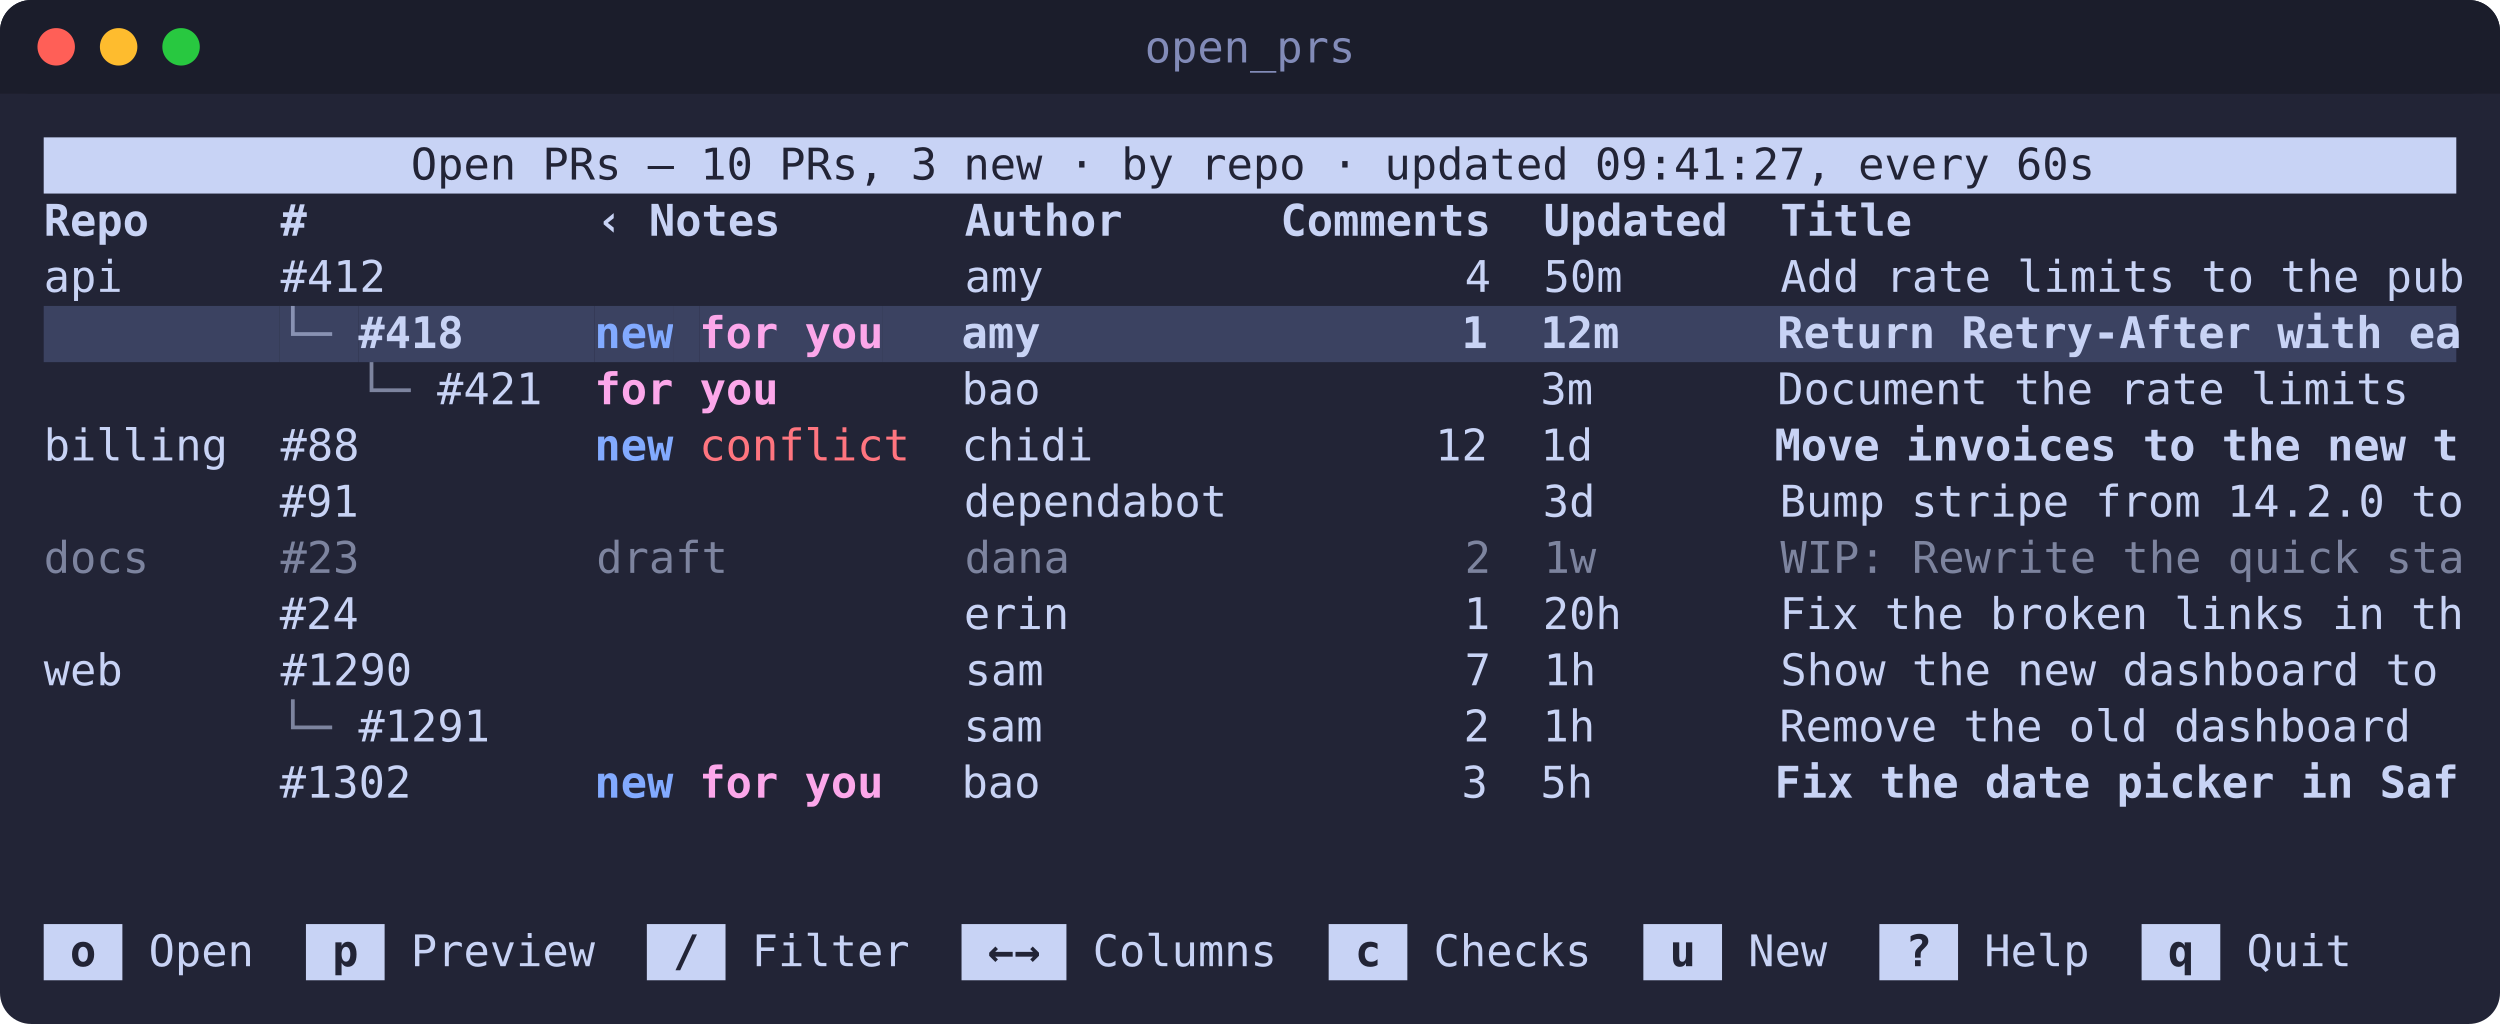
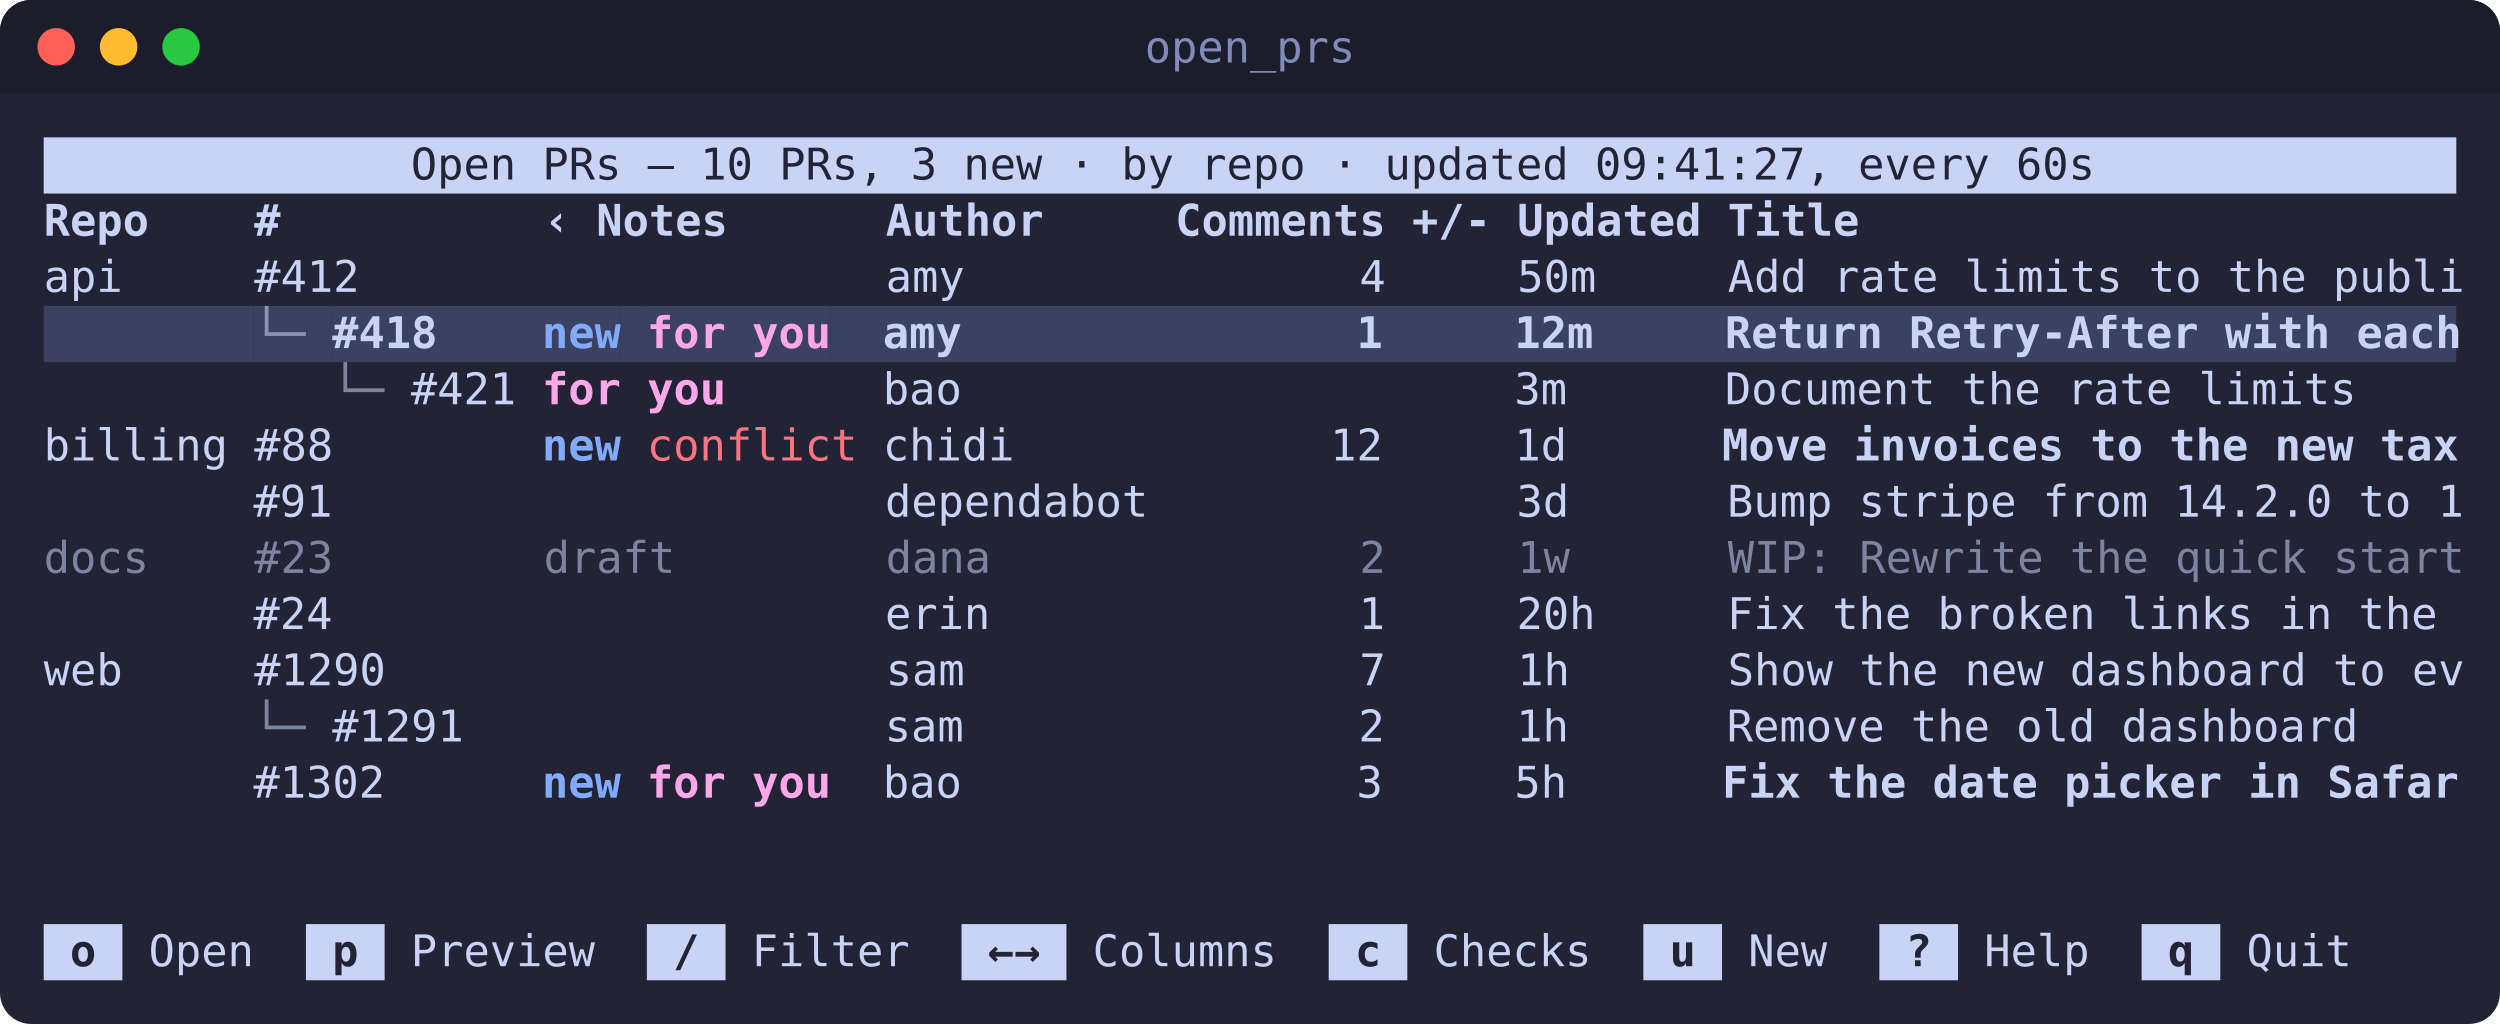
<svg xmlns="http://www.w3.org/2000/svg" width="800.8" height="328" viewBox="0 0 800.8 328" font-family="ui-monospace,SFMono-Regular,Menlo,Consolas,'DejaVu Sans Mono',monospace" font-size="14" xml:space="preserve">
  <rect width="800.8" height="328" rx="10" fill="#222436" />
  <rect width="800.8" height="30" rx="10" fill="#1b1d2b" />
  <rect y="20" width="800.8" height="10" fill="#1b1d2b" />
  <circle cx="18" cy="15" r="6" fill="#ff5f57" />
  <circle cx="38" cy="15" r="6" fill="#febc2e" />
  <circle cx="58" cy="15" r="6" fill="#28c840" />
  <text x="400.4" y="20" fill="#828bb8" text-anchor="middle">open_prs</text>
  <rect x="14" y="44" width="772.8" height="18" fill="#c8d3f5" />
  <text x="131.6 140 148.4 156.8 165.2 173.6 182 190.4 198.8 207.2 215.6 224 232.4 240.8 249.2 257.6 266 274.4 282.8 291.2 299.6 308 316.4 324.8 333.2 341.6 350 358.4 366.8 375.2 383.6 392 400.4 408.8 417.2 425.6 434 442.4 450.8 459.2 467.6 476 484.4 492.8 501.2 509.6 518 526.4 534.8 543.2 551.6 560 568.4 576.8 585.2 593.6 602 610.4 618.8 627.2 635.6 644 652.4 660.8" y="57.5" fill="#222436">Open PRs — 10 PRs, 3 new · by repo · updated 09:41:27, every 60s</text>
-   <text x="14 22.4 30.8 39.2 47.6 56 64.4 72.8 81.2 89.6 98 106.4 114.8 123.2 131.6 140 148.4 156.8 165.2 173.6 182 190.4 198.8 207.2 215.6 224 232.4 240.8 249.2 257.6 266 274.4 282.8 291.2 299.6 308 316.4 324.8 333.2 341.6 350 358.4 366.8 375.2 383.6 392 400.4 408.8 417.2 425.6 434 442.4 450.8 459.2 467.6 476 484.4 492.8 501.2 509.6 518 526.4 534.8 543.2 551.6 560 568.4 576.8 585.2 593.6 602" y="75.5" fill="#c8d3f5" font-weight="bold">Repo     #           ‹ Notes       Author      Comments  Updated  Title</text>
-   <text x="14 22.4 30.8 39.2 47.6 56 64.4 72.8 81.2 89.6 98 106.4 114.8 123.2 131.6 140 148.4 156.8 165.2 173.6 182 190.4 198.8 207.2 215.6 224 232.4 240.8 249.2 257.6 266 274.4 282.8 291.2 299.6 308 316.4 324.8 333.2 341.6 350 358.4 366.8 375.2 383.6 392 400.4 408.8 417.2 425.6 434 442.4 450.8 459.2 467.6 476 484.4 492.8 501.2 509.6 518 526.4 534.8 543.2 551.6 560 568.4 576.8 585.2 593.6 602 610.4 618.8 627.2 635.6 644 652.4 660.8 669.2 677.6 686 694.4 702.8 711.2 719.6 728 736.4 744.8 753.2 761.6 770 778.4" y="93.5" fill="#c8d3f5">api      #412                      amy                4  50m      Add rate limits to the pub</text>
-   <rect x="14" y="98" width="75.6" height="18" fill="#3b4261" />
-   <rect x="89.6" y="98" width="25.2" height="18" fill="#3b4261" />
-   <path d="M93.2 107L98 107M93.8 98L93.8 106.4M98 107L106.4 107" stroke="#c8d3f5" stroke-width="1.2" fill="none" opacity="0.55" />
-   <rect x="114.8" y="98" width="75.6" height="18" fill="#3b4261" />
-   <text x="114.8 123.2 131.6 140" y="111.5" fill="#c8d3f5" font-weight="bold">#418</text>
-   <rect x="190.4" y="98" width="25.2" height="18" fill="#3b4261" />
-   <text x="190.4 198.8 207.2" y="111.5" fill="#82aaff" font-weight="bold">new</text>
-   <rect x="215.6" y="98" width="8.4" height="18" fill="#3b4261" />
-   <rect x="224" y="98" width="58.8" height="18" fill="#3b4261" />
-   <text x="224 232.4 240.8 249.2 257.6 266 274.4" y="111.5" fill="#fca7ea" font-weight="bold">for you</text>
-   <rect x="282.8" y="98" width="504" height="18" fill="#3b4261" />
-   <text x="308 316.4 324.8 333.2 341.6 350 358.4 366.8 375.2 383.6 392 400.4 408.8 417.2 425.6 434 442.4 450.8 459.2 467.6 476 484.4 492.8 501.2 509.6 518 526.4 534.8 543.2 551.6 560 568.4 576.8 585.2 593.6 602 610.4 618.8 627.2 635.6 644 652.4 660.8 669.2 677.6 686 694.4 702.8 711.2 719.6 728 736.4 744.8 753.2 761.6 770 778.4" y="111.5" fill="#c8d3f5" font-weight="bold">amy                1  12m      Return Retry-After with ea</text>
-   <path d="M118.4 125L123.2 125M119 116L119 124.4M123.2 125L131.6 125" stroke="#c8d3f5" stroke-width="1.2" fill="none" opacity="0.55" />
-   <text x="140 148.4 156.8 165.2" y="129.5" fill="#c8d3f5">#421</text>
-   <text x="190.4 198.8 207.2 215.6 224 232.4 240.8" y="129.5" fill="#fca7ea" font-weight="bold">for you</text>
-   <text x="308 316.4 324.8 333.2 341.6 350 358.4 366.8 375.2 383.6 392 400.4 408.8 417.2 425.6 434 442.4 450.8 459.2 467.6 476 484.4 492.8 501.2 509.6 518 526.4 534.8 543.2 551.6 560 568.4 576.8 585.2 593.6 602 610.4 618.8 627.2 635.6 644 652.4 660.8 669.2 677.6 686 694.4 702.8 711.2 719.6 728 736.4 744.8 753.2 761.6" y="129.5" fill="#c8d3f5">bao                   3m       Document the rate limits</text>
-   <text x="14 22.4 30.8 39.2 47.6 56 64.4 72.8 81.2 89.6 98 106.4" y="147.5" fill="#c8d3f5">billing  #88</text>
-   <text x="190.4 198.8 207.2" y="147.5" fill="#82aaff" font-weight="bold">new</text>
-   <text x="224 232.4 240.8 249.2 257.6 266 274.4 282.8" y="147.5" fill="#ff757f">conflict</text>
-   <text x="308 316.4 324.8 333.2 341.6 350 358.4 366.8 375.2 383.6 392 400.4 408.8 417.2 425.6 434 442.4 450.8 459.2 467.6 476 484.4 492.8 501.2" y="147.5" fill="#c8d3f5">chidi             12  1d</text>
-   <text x="568.4 576.8 585.2 593.6 602 610.4 618.8 627.2 635.6 644 652.4 660.8 669.2 677.6 686 694.4 702.8 711.2 719.6 728 736.4 744.8 753.2 761.6 770 778.4" y="147.5" fill="#c8d3f5" font-weight="bold">Move invoices to the new t</text>
-   <text x="89.6 98 106.4 114.8 123.2 131.6 140 148.4 156.8 165.2 173.6 182 190.4 198.8 207.2 215.6 224 232.4 240.8 249.2 257.6 266 274.4 282.8 291.2 299.6 308 316.4 324.8 333.2 341.6 350 358.4 366.8 375.2 383.6 392 400.4 408.8 417.2 425.6 434 442.4 450.8 459.2 467.6 476 484.4 492.8 501.2 509.6 518 526.4 534.8 543.2 551.6 560 568.4 576.8 585.2 593.6 602 610.4 618.8 627.2 635.6 644 652.4 660.8 669.2 677.6 686 694.4 702.8 711.2 719.6 728 736.4 744.8 753.2 761.6 770 778.4" y="165.5" fill="#c8d3f5">#91                       dependabot            3d       Bump stripe from 14.2.0 to</text>
-   <text x="14 22.4 30.8 39.2 47.6 56 64.4 72.8 81.2 89.6 98 106.4 114.8 123.2 131.6 140 148.4 156.8 165.2 173.6 182 190.4 198.8 207.2 215.6 224 232.4 240.8 249.2 257.6 266 274.4 282.8 291.2 299.6 308 316.4 324.8 333.2 341.6 350 358.4 366.8 375.2 383.6 392 400.4 408.8 417.2 425.6 434 442.4 450.8 459.2 467.6 476 484.4 492.8 501.2 509.6 518 526.4 534.8 543.2 551.6 560 568.4 576.8 585.2 593.6 602 610.4 618.8 627.2 635.6 644 652.4 660.8 669.2 677.6 686 694.4 702.8 711.2 719.6 728 736.4 744.8 753.2 761.6 770 778.4" y="183.5" fill="#c8d3f5" opacity="0.55">docs     #23         draft         dana               2  1w       WIP: Rewrite the quick sta</text>
-   <text x="89.6 98 106.4 114.8 123.2 131.6 140 148.4 156.8 165.2 173.6 182 190.4 198.8 207.2 215.6 224 232.4 240.8 249.2 257.6 266 274.4 282.8 291.2 299.6 308 316.4 324.8 333.2 341.6 350 358.4 366.8 375.2 383.6 392 400.4 408.8 417.2 425.6 434 442.4 450.8 459.2 467.6 476 484.4 492.8 501.2 509.6 518 526.4 534.8 543.2 551.6 560 568.4 576.8 585.2 593.6 602 610.4 618.8 627.2 635.6 644 652.4 660.8 669.2 677.6 686 694.4 702.8 711.2 719.6 728 736.4 744.8 753.2 761.6 770 778.4" y="201.5" fill="#c8d3f5">#24                       erin               1  20h      Fix the broken links in th</text>
-   <text x="14 22.4 30.8 39.2 47.6 56 64.4 72.8 81.2 89.6 98 106.4 114.8 123.2 131.6 140 148.4 156.8 165.2 173.6 182 190.4 198.8 207.2 215.6 224 232.4 240.8 249.2 257.6 266 274.4 282.8 291.2 299.6 308 316.4 324.8 333.2 341.6 350 358.4 366.8 375.2 383.6 392 400.4 408.8 417.2 425.6 434 442.4 450.8 459.2 467.6 476 484.4 492.8 501.2 509.6 518 526.4 534.8 543.2 551.6 560 568.4 576.8 585.2 593.6 602 610.4 618.8 627.2 635.6 644 652.4 660.8 669.2 677.6 686 694.4 702.8 711.2 719.6 728 736.4 744.8 753.2 761.6 770" y="219.5" fill="#c8d3f5">web      #1290                     sam                7  1h       Show the new dashboard to</text>
-   <path d="M93.2 233L98 233M93.8 224L93.8 232.4M98 233L106.4 233" stroke="#c8d3f5" stroke-width="1.2" fill="none" opacity="0.55" />
-   <text x="114.8 123.2 131.6 140 148.4 156.8 165.2 173.6 182 190.4 198.8 207.2 215.6 224 232.4 240.8 249.2 257.6 266 274.4 282.8 291.2 299.6 308 316.4 324.8 333.2 341.6 350 358.4 366.8 375.2 383.6 392 400.4 408.8 417.2 425.6 434 442.4 450.8 459.2 467.6 476 484.4 492.8 501.2 509.6 518 526.4 534.8 543.2 551.6 560 568.4 576.8 585.2 593.6 602 610.4 618.8 627.2 635.6 644 652.4 660.8 669.2 677.6 686 694.4 702.8 711.2 719.6 728 736.4 744.8 753.2 761.6" y="237.5" fill="#c8d3f5">#1291                  sam                2  1h       Remove the old dashboard</text>
-   <text x="89.6 98 106.4 114.8 123.2" y="255.5" fill="#c8d3f5">#1302</text>
-   <text x="190.4 198.8 207.2" y="255.5" fill="#82aaff" font-weight="bold">new</text>
-   <text x="224 232.4 240.8 249.2 257.6 266 274.4" y="255.5" fill="#fca7ea" font-weight="bold">for you</text>
-   <text x="308 316.4 324.8 333.2 341.6 350 358.4 366.8 375.2 383.6 392 400.4 408.8 417.2 425.6 434 442.4 450.8 459.2 467.6 476 484.4 492.8 501.2" y="255.5" fill="#c8d3f5">bao                3  5h</text>
-   <text x="568.4 576.8 585.2 593.6 602 610.4 618.8 627.2 635.6 644 652.4 660.8 669.2 677.6 686 694.4 702.8 711.2 719.6 728 736.4 744.8 753.2 761.6 770 778.4" y="255.5" fill="#c8d3f5" font-weight="bold">Fix the date picker in Saf</text>
+   <text x="14 22.4 30.8 39.2 47.6 56 64.4 72.8 81.2 89.6 98 106.4 114.8 123.2 131.6 140 148.4 156.8 165.2 173.6 182 190.4 198.8 207.2 215.6 224 232.4 240.8 249.2 257.6 266 274.4 282.8 291.2 299.6 308 316.4 324.8 333.2 341.6 350 358.4 366.8 375.2 383.6 392 400.4 408.8 417.2 425.6 434 442.4 450.8 459.2 467.6 476 484.4 492.8 501.2 509.6 518 526.4 534.8 543.2 551.6 560 568.4 576.8 585.2" y="75.5" fill="#c8d3f5" font-weight="bold">Repo    #          ‹ Notes      Author     Comments +/- Updated Title</text>
+   <text x="14 22.4 30.8 39.2 47.6 56 64.4 72.8 81.2 89.6 98 106.4 114.8 123.2 131.6 140 148.4 156.8 165.2 173.6 182 190.4 198.8 207.2 215.6 224 232.4 240.8 249.2 257.6 266 274.4 282.8 291.2 299.6 308 316.4 324.8 333.2 341.6 350 358.4 366.8 375.2 383.6 392 400.4 408.8 417.2 425.6 434 442.4 450.8 459.2 467.6 476 484.4 492.8 501.2 509.6 518 526.4 534.8 543.2 551.6 560 568.4 576.8 585.2 593.6 602 610.4 618.8 627.2 635.6 644 652.4 660.8 669.2 677.6 686 694.4 702.8 711.2 719.6 728 736.4 744.8 753.2 761.6 770 778.4" y="93.5" fill="#c8d3f5">api     #412                    amy               4     50m     Add rate limits to the publi</text>
+   <rect x="14" y="98" width="67.2" height="18" fill="#3b4261" />
+   <rect x="81.2" y="98" width="25.2" height="18" fill="#3b4261" />
+   <path d="M84.8 107L89.6 107M85.4 98L85.4 106.4M89.6 107L98 107" stroke="#c8d3f5" stroke-width="1.2" fill="none" opacity="0.55" />
+   <rect x="106.4" y="98" width="67.2" height="18" fill="#3b4261" />
+   <text x="106.4 114.8 123.2 131.6" y="111.5" fill="#c8d3f5" font-weight="bold">#418</text>
+   <rect x="173.6" y="98" width="25.2" height="18" fill="#3b4261" />
+   <text x="173.6 182 190.4" y="111.5" fill="#82aaff" font-weight="bold">new</text>
+   <rect x="198.8" y="98" width="8.4" height="18" fill="#3b4261" />
+   <rect x="207.2" y="98" width="58.8" height="18" fill="#3b4261" />
+   <text x="207.2 215.6 224 232.4 240.8 249.2 257.6" y="111.5" fill="#fca7ea" font-weight="bold">for you</text>
+   <rect x="266" y="98" width="520.8" height="18" fill="#3b4261" />
+   <text x="282.8 291.2 299.6 308 316.4 324.8 333.2 341.6 350 358.4 366.8 375.2 383.6 392 400.4 408.8 417.2 425.6 434 442.4 450.8 459.2 467.6 476 484.4 492.8 501.2 509.6 518 526.4 534.8 543.2 551.6 560 568.4 576.8 585.2 593.6 602 610.4 618.8 627.2 635.6 644 652.4 660.8 669.2 677.6 686 694.4 702.8 711.2 719.6 728 736.4 744.8 753.2 761.6 770 778.4" y="111.5" fill="#c8d3f5" font-weight="bold">amy               1     12m     Return Retry-After with each</text>
+   <path d="M110 125L114.8 125M110.6 116L110.6 124.4M114.8 125L123.2 125" stroke="#c8d3f5" stroke-width="1.2" fill="none" opacity="0.55" />
+   <text x="131.6 140 148.4 156.8" y="129.5" fill="#c8d3f5">#421</text>
+   <text x="173.6 182 190.4 198.8 207.2 215.6 224" y="129.5" fill="#fca7ea" font-weight="bold">for you</text>
+   <text x="282.8 291.2 299.6 308 316.4 324.8 333.2 341.6 350 358.4 366.8 375.2 383.6 392 400.4 408.8 417.2 425.6 434 442.4 450.8 459.2 467.6 476 484.4 492.8 501.2 509.6 518 526.4 534.8 543.2 551.6 560 568.4 576.8 585.2 593.6 602 610.4 618.8 627.2 635.6 644 652.4 660.8 669.2 677.6 686 694.4 702.8 711.2 719.6 728 736.4 744.8" y="129.5" fill="#c8d3f5">bao                     3m      Document the rate limits</text>
+   <text x="14 22.4 30.8 39.2 47.6 56 64.4 72.8 81.2 89.6 98" y="147.5" fill="#c8d3f5">billing #88</text>
+   <text x="173.6 182 190.4" y="147.5" fill="#82aaff" font-weight="bold">new</text>
+   <text x="207.2 215.6 224 232.4 240.8 249.2 257.6 266" y="147.5" fill="#ff757f">conflict</text>
+   <text x="282.8 291.2 299.6 308 316.4 324.8 333.2 341.6 350 358.4 366.8 375.2 383.6 392 400.4 408.8 417.2 425.6 434 442.4 450.8 459.2 467.6 476 484.4 492.8" y="147.5" fill="#c8d3f5">chidi            12     1d</text>
+   <text x="551.6 560 568.4 576.8 585.2 593.6 602 610.4 618.8 627.2 635.6 644 652.4 660.8 669.2 677.6 686 694.4 702.8 711.2 719.6 728 736.4 744.8 753.2 761.6 770 778.4" y="147.5" fill="#c8d3f5" font-weight="bold">Move invoices to the new tax</text>
+   <text x="81.2 89.6 98 106.4 114.8 123.2 131.6 140 148.4 156.8 165.2 173.6 182 190.4 198.8 207.2 215.6 224 232.4 240.8 249.2 257.6 266 274.4 282.8 291.2 299.6 308 316.4 324.8 333.2 341.6 350 358.4 366.8 375.2 383.6 392 400.4 408.8 417.2 425.6 434 442.4 450.8 459.2 467.6 476 484.4 492.8 501.2 509.6 518 526.4 534.8 543.2 551.6 560 568.4 576.8 585.2 593.6 602 610.4 618.8 627.2 635.6 644 652.4 660.8 669.2 677.6 686 694.4 702.8 711.2 719.6 728 736.4 744.8 753.2 761.6 770 778.4" y="165.5" fill="#c8d3f5">#91                     dependabot              3d      Bump stripe from 14.2.0 to 1</text>
+   <text x="14 22.4 30.8 39.2 47.6 56 64.4 72.8 81.2 89.6 98 106.4 114.8 123.2 131.6 140 148.4 156.8 165.2 173.6 182 190.4 198.8 207.2 215.6 224 232.4 240.8 249.2 257.6 266 274.4 282.8 291.2 299.6 308 316.4 324.8 333.2 341.6 350 358.4 366.8 375.2 383.6 392 400.4 408.8 417.2 425.6 434 442.4 450.8 459.2 467.6 476 484.4 492.8 501.2 509.6 518 526.4 534.8 543.2 551.6 560 568.4 576.8 585.2 593.6 602 610.4 618.8 627.2 635.6 644 652.4 660.8 669.2 677.6 686 694.4 702.8 711.2 719.6 728 736.4 744.8 753.2 761.6 770 778.4" y="183.5" fill="#c8d3f5" opacity="0.55">docs    #23        draft        dana              2     1w      WIP: Rewrite the quick start</text>
+   <text x="81.2 89.6 98 106.4 114.8 123.2 131.6 140 148.4 156.8 165.2 173.6 182 190.4 198.8 207.2 215.6 224 232.4 240.8 249.2 257.6 266 274.4 282.8 291.2 299.6 308 316.4 324.8 333.2 341.6 350 358.4 366.8 375.2 383.6 392 400.4 408.8 417.2 425.6 434 442.4 450.8 459.2 467.6 476 484.4 492.8 501.2 509.6 518 526.4 534.8 543.2 551.6 560 568.4 576.8 585.2 593.6 602 610.4 618.8 627.2 635.6 644 652.4 660.8 669.2 677.6 686 694.4 702.8 711.2 719.6 728 736.4 744.8 753.2 761.6 770" y="201.5" fill="#c8d3f5">#24                     erin              1     20h     Fix the broken links in the</text>
+   <text x="14 22.4 30.8 39.2 47.6 56 64.4 72.8 81.2 89.6 98 106.4 114.8 123.2 131.6 140 148.4 156.8 165.2 173.6 182 190.4 198.8 207.2 215.6 224 232.4 240.8 249.2 257.6 266 274.4 282.8 291.2 299.6 308 316.4 324.8 333.2 341.6 350 358.4 366.8 375.2 383.6 392 400.4 408.8 417.2 425.6 434 442.4 450.8 459.2 467.6 476 484.4 492.8 501.2 509.6 518 526.4 534.8 543.2 551.6 560 568.4 576.8 585.2 593.6 602 610.4 618.8 627.2 635.6 644 652.4 660.8 669.2 677.6 686 694.4 702.8 711.2 719.6 728 736.4 744.8 753.2 761.6 770 778.4" y="219.5" fill="#c8d3f5">web     #1290                   sam               7     1h      Show the new dashboard to ev</text>
+   <path d="M84.8 233L89.6 233M85.4 224L85.4 232.4M89.6 233L98 233" stroke="#c8d3f5" stroke-width="1.2" fill="none" opacity="0.55" />
+   <text x="106.4 114.8 123.2 131.6 140 148.4 156.8 165.2 173.6 182 190.4 198.8 207.2 215.6 224 232.4 240.8 249.2 257.6 266 274.4 282.8 291.2 299.6 308 316.4 324.8 333.2 341.6 350 358.4 366.8 375.2 383.6 392 400.4 408.8 417.2 425.6 434 442.4 450.8 459.2 467.6 476 484.4 492.8 501.2 509.6 518 526.4 534.8 543.2 551.6 560 568.4 576.8 585.2 593.6 602 610.4 618.8 627.2 635.6 644 652.4 660.8 669.2 677.6 686 694.4 702.8 711.2 719.6 728 736.4 744.8" y="237.5" fill="#c8d3f5">#1291                sam               2     1h      Remove the old dashboard</text>
+   <text x="81.2 89.6 98 106.4 114.8" y="255.5" fill="#c8d3f5">#1302</text>
+   <text x="173.6 182 190.4" y="255.5" fill="#82aaff" font-weight="bold">new</text>
+   <text x="207.2 215.6 224 232.4 240.8 249.2 257.6" y="255.5" fill="#fca7ea" font-weight="bold">for you</text>
+   <text x="282.8 291.2 299.6 308 316.4 324.8 333.2 341.6 350 358.4 366.8 375.2 383.6 392 400.4 408.8 417.2 425.6 434 442.4 450.8 459.2 467.6 476 484.4 492.8" y="255.5" fill="#c8d3f5">bao               3     5h</text>
+   <text x="551.6 560 568.4 576.8 585.2 593.6 602 610.4 618.8 627.2 635.6 644 652.4 660.8 669.2 677.6 686 694.4 702.8 711.2 719.6 728 736.4 744.8 753.2 761.6 770 778.4" y="255.5" fill="#c8d3f5" font-weight="bold">Fix the date picker in Safar</text>
  <rect x="14" y="296" width="25.2" height="18" fill="#c8d3f5" />
  <text x="22.4" y="309.5" fill="#222436" font-weight="bold">o</text>
  <text x="47.6 56 64.4 72.8" y="309.5" fill="#c8d3f5">Open</text>
  <rect x="98" y="296" width="25.2" height="18" fill="#c8d3f5" />
  <text x="106.4" y="309.5" fill="#222436" font-weight="bold">p</text>
  <text x="131.6 140 148.4 156.8 165.2 173.6 182" y="309.5" fill="#c8d3f5">Preview</text>
  <rect x="207.2" y="296" width="25.2" height="18" fill="#c8d3f5" />
  <text x="215.6" y="309.5" fill="#222436" font-weight="bold">/</text>
  <text x="240.8 249.2 257.6 266 274.4 282.8" y="309.5" fill="#c8d3f5">Filter</text>
  <rect x="308" y="296" width="33.6" height="18" fill="#c8d3f5" />
  <text x="316.4 324.8" y="309.5" fill="#222436" font-weight="bold">←→</text>
  <text x="350 358.4 366.8 375.2 383.6 392 400.4" y="309.5" fill="#c8d3f5">Columns</text>
  <rect x="425.6" y="296" width="25.2" height="18" fill="#c8d3f5" />
  <text x="434" y="309.5" fill="#222436" font-weight="bold">c</text>
  <text x="459.2 467.6 476 484.4 492.8 501.2" y="309.5" fill="#c8d3f5">Checks</text>
  <rect x="526.4" y="296" width="25.2" height="18" fill="#c8d3f5" />
  <text x="534.8" y="309.5" fill="#222436" font-weight="bold">u</text>
  <text x="560 568.4 576.8" y="309.5" fill="#c8d3f5">New</text>
  <rect x="602" y="296" width="25.2" height="18" fill="#c8d3f5" />
  <text x="610.4" y="309.5" fill="#222436" font-weight="bold">?</text>
  <text x="635.6 644 652.4 660.8" y="309.5" fill="#c8d3f5">Help</text>
  <rect x="686" y="296" width="25.2" height="18" fill="#c8d3f5" />
  <text x="694.4" y="309.5" fill="#222436" font-weight="bold">q</text>
  <text x="719.6 728 736.4 744.8" y="309.5" fill="#c8d3f5">Quit</text>
</svg>
